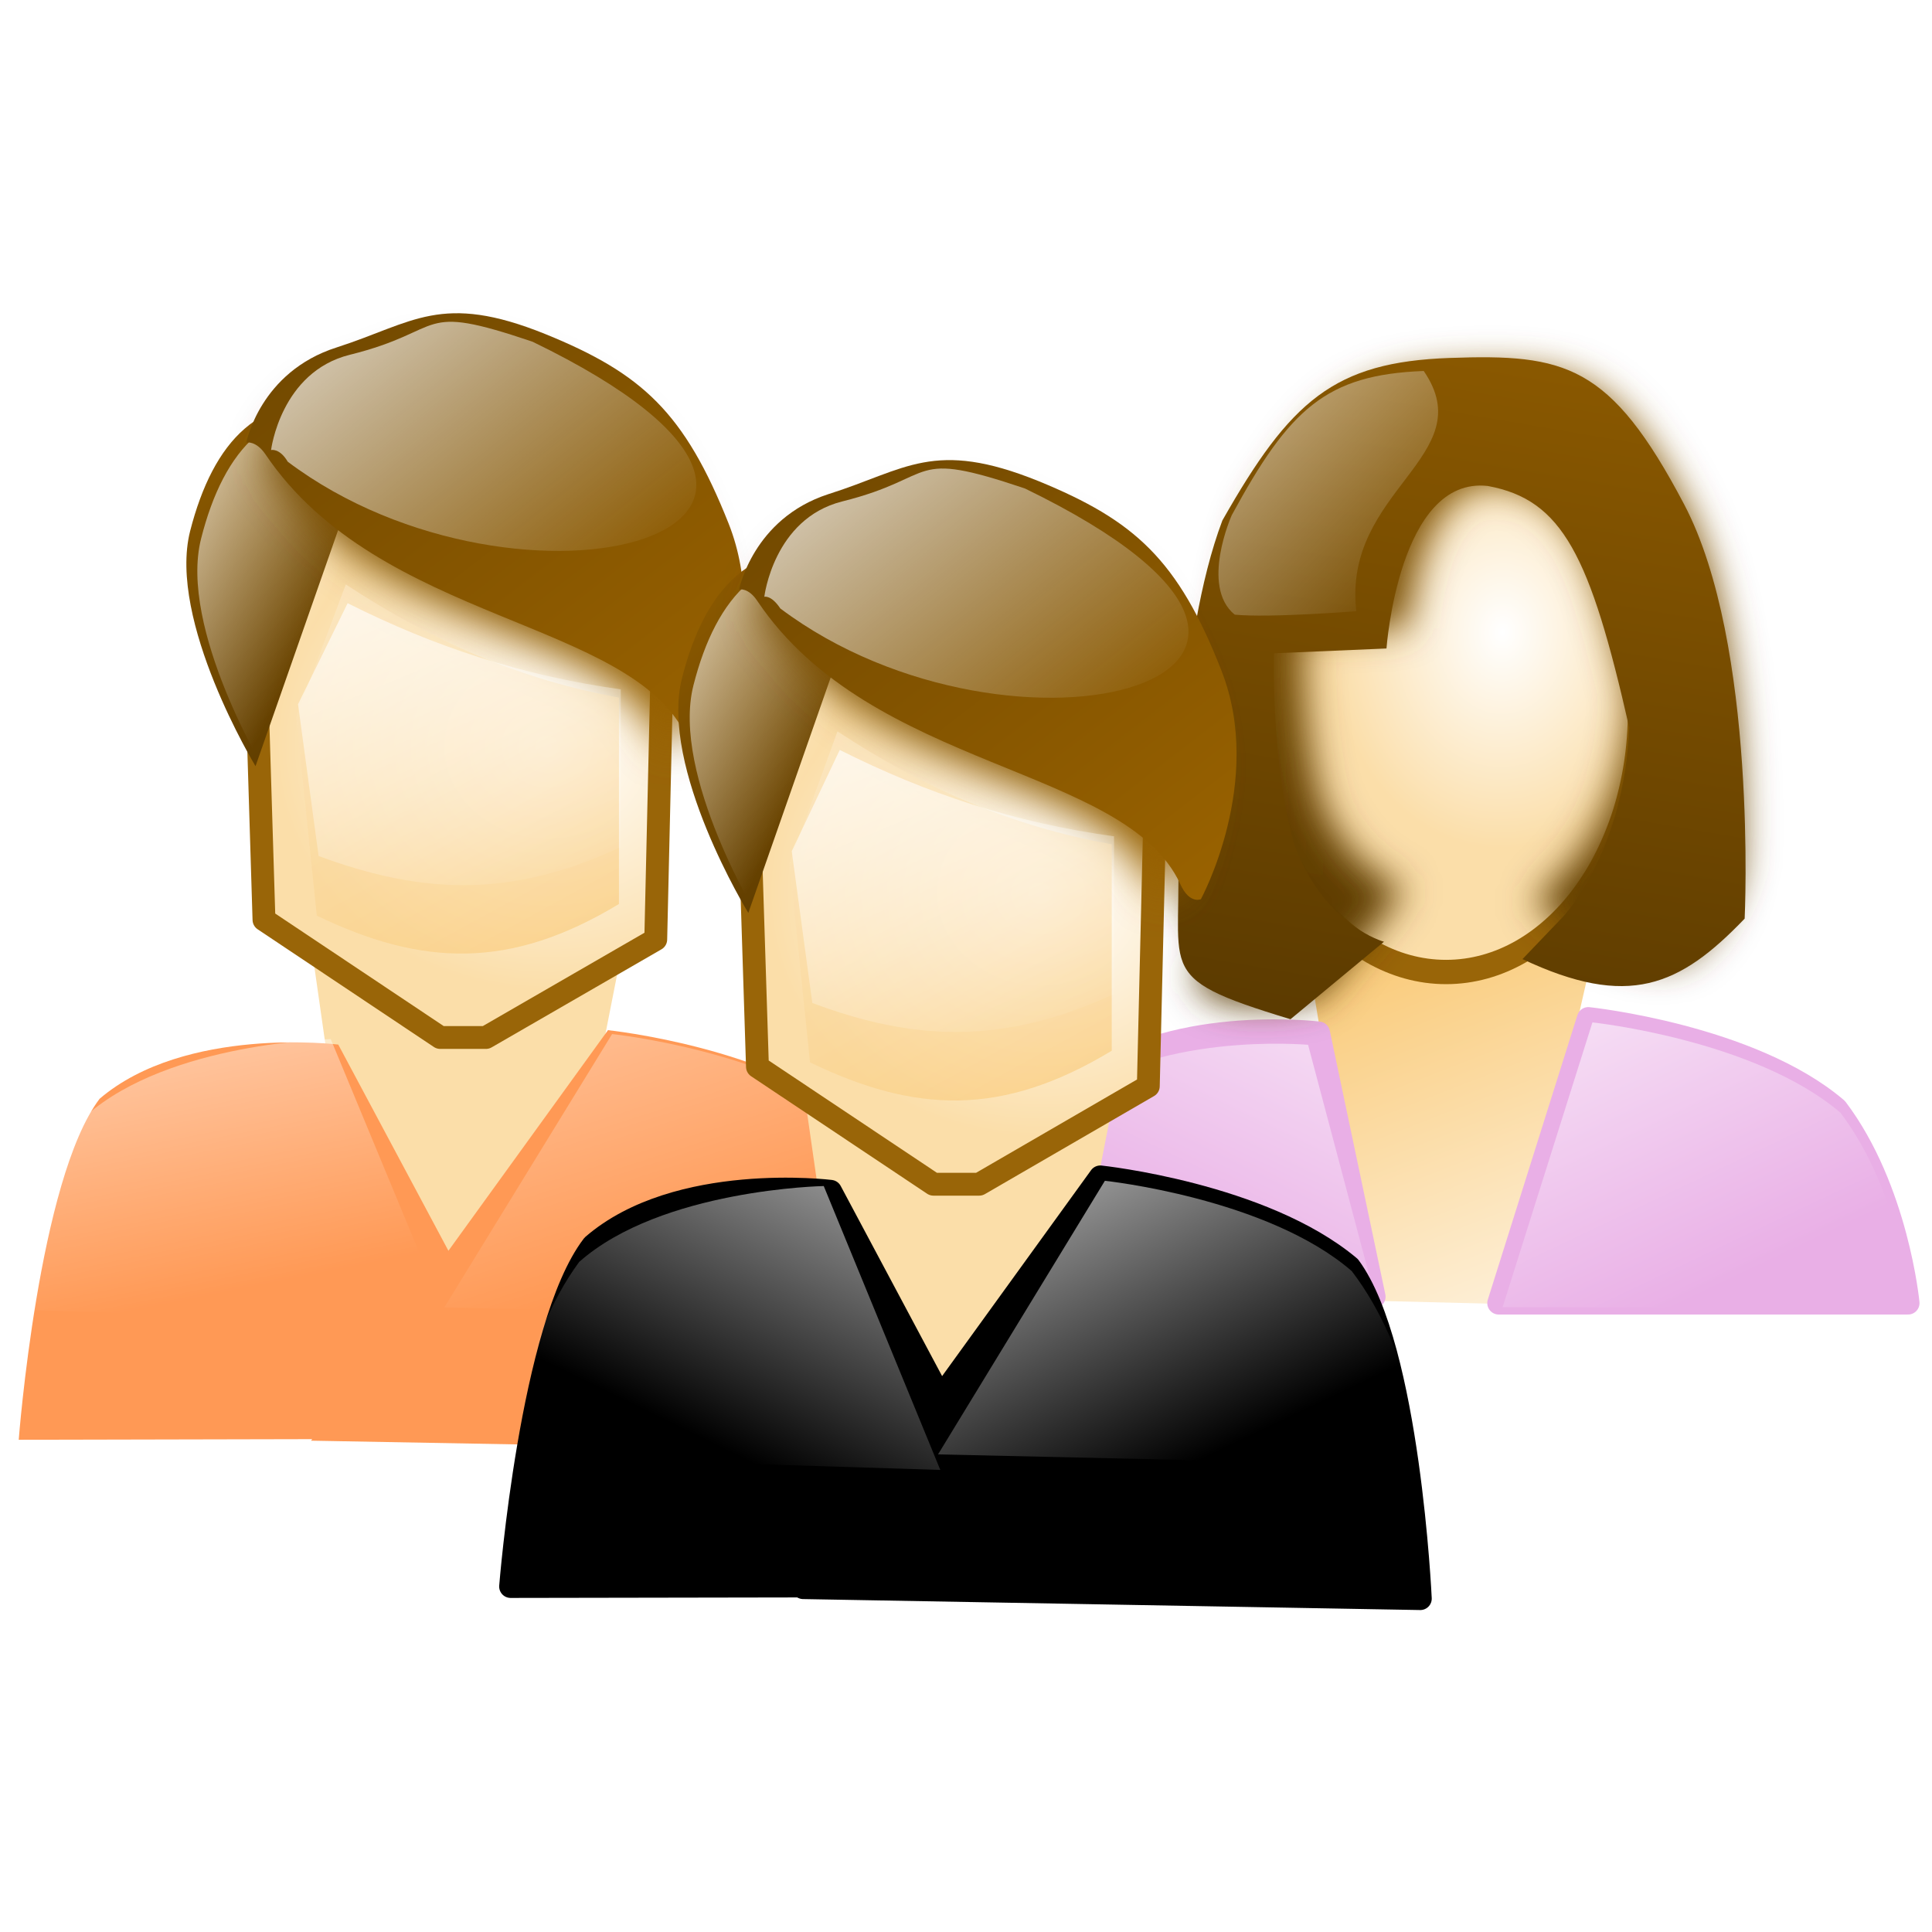
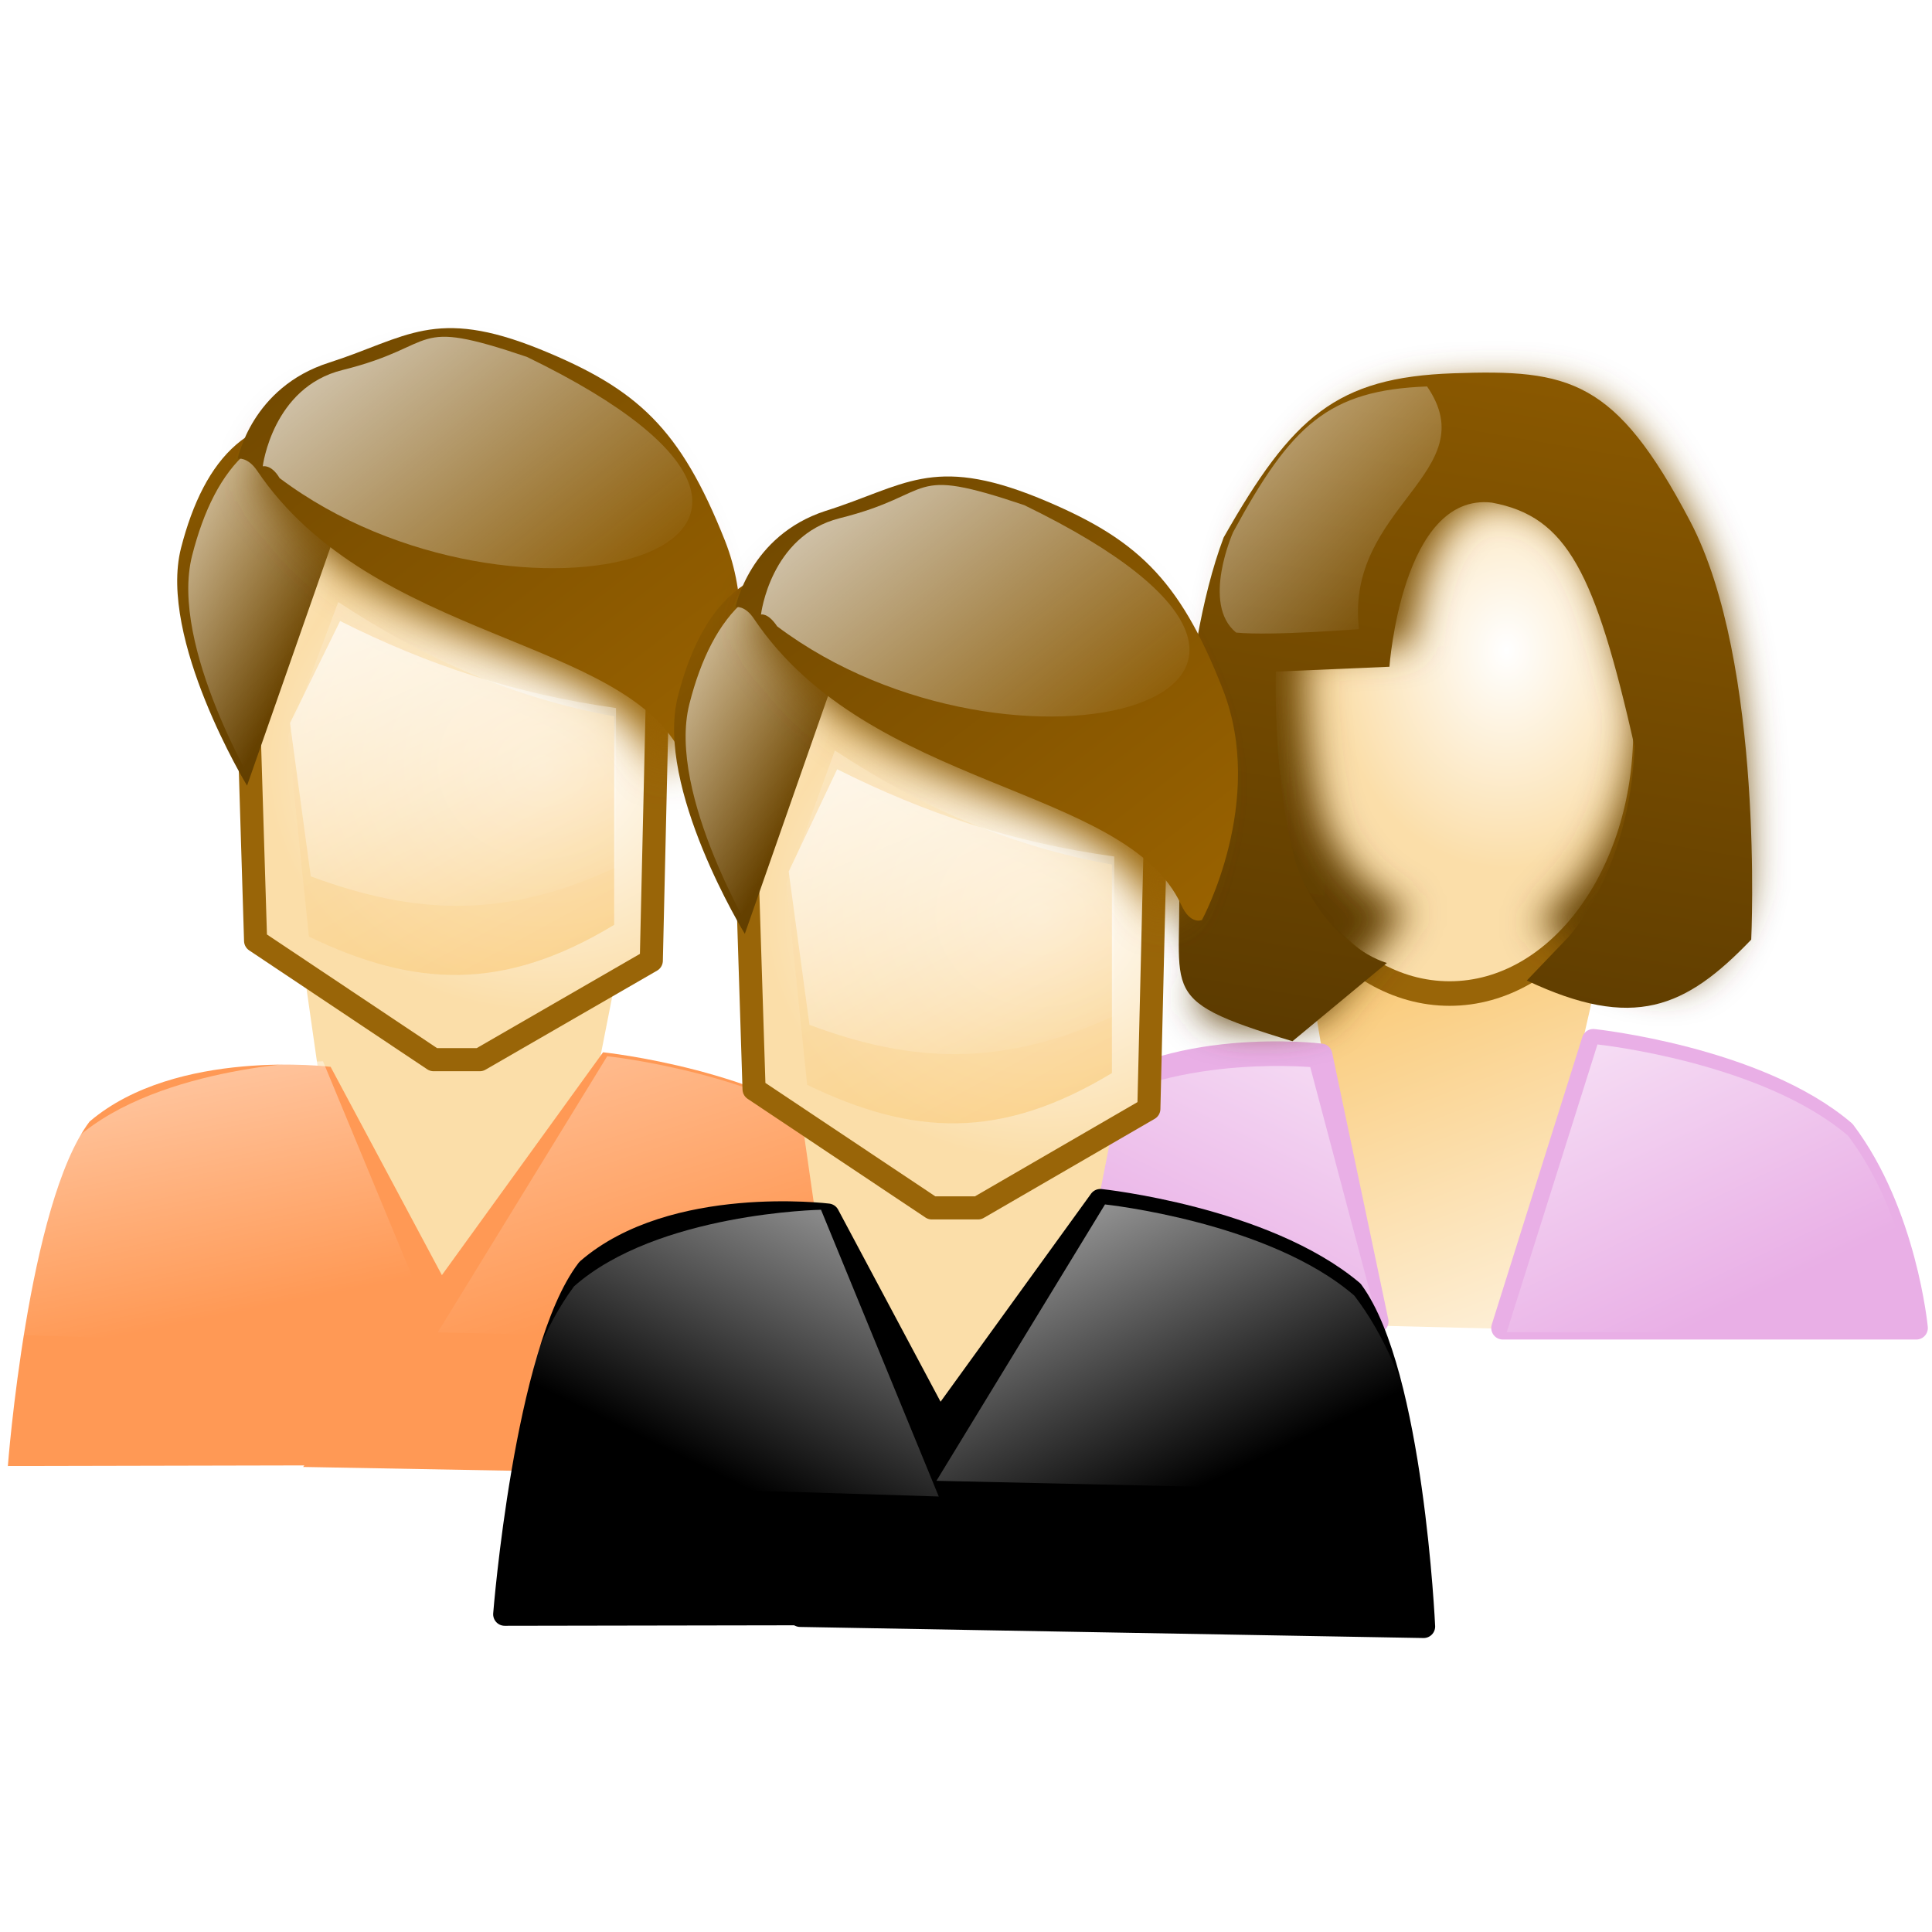
- <svg xmlns="http://www.w3.org/2000/svg" xmlns:xlink="http://www.w3.org/1999/xlink" id="svg3587" viewBox="0 0 50 50" version="1.0" width="50" height="50">
+ <svg xmlns="http://www.w3.org/2000/svg" xmlns:xlink="http://www.w3.org/1999/xlink" id="svg3587" viewBox="0 0 33 33" version="1.0" width="33" height="33">
  <defs id="defs3589">
    <linearGradient id="linearGradient51509" y2="510.61" xlink:href="#linearGradient8026" gradientUnits="userSpaceOnUse" x2="1065.7" gradientTransform="translate(185.27,-5.9836)" y1="490.22" x1="1056" />
    <linearGradient id="linearGradient51507" y2="510.61" xlink:href="#linearGradient8026" gradientUnits="userSpaceOnUse" x2="1065.7" gradientTransform="matrix(-0.97276,0,0,1,2265.2,-6.3748)" y1="490.22" x1="1056" />
    <linearGradient id="linearGradient51505" y2="621.39" xlink:href="#linearGradient8026" gradientUnits="userSpaceOnUse" x2="1484.6" gradientTransform="matrix(1.141,0,0,0.8206,-449.58,-22.834)" y1="597.62" x1="1470.8" />
    <linearGradient id="linearGradient51503" y2="621.39" xlink:href="#linearGradient44867" gradientUnits="userSpaceOnUse" x2="1484.6" gradientTransform="matrix(1.141,0,0,1.0739,-449.66,-176.98)" y1="597.62" x1="1470.8" />
    <linearGradient id="linearGradient51501" y2="719.45" xlink:href="#linearGradient8026" gradientUnits="userSpaceOnUse" x2="1142.8" gradientTransform="matrix(0.87331,0,0,1,243.89,-242.31)" y1="698.3" x1="1128" />
    <linearGradient id="linearGradient51499" y2="688.86" xlink:href="#linearGradient21004" gradientUnits="userSpaceOnUse" x2="1126.7" gradientTransform="translate(99.614,-242.64)" y1="721.73" x1="1152.1" />
    <linearGradient id="linearGradient51497" y2="688.86" xlink:href="#linearGradient21004" gradientUnits="userSpaceOnUse" x2="1126.7" gradientTransform="translate(310.34,-122.24)" y1="721.73" x1="1152.1" />
    <linearGradient id="linearGradient51495" y2="716.93" xlink:href="#linearGradient8026" gradientUnits="userSpaceOnUse" x2="1132" gradientTransform="translate(101.69,-243.42)" y1="711.39" x1="1121.2" />
    <linearGradient id="linearGradient51493" y2="722.4" xlink:href="#linearGradient21004" gradientUnits="userSpaceOnUse" x2="1135.9" gradientTransform="translate(101.21,-243.74)" y1="708.09" x1="1123.6" />
    <radialGradient id="radialGradient51491" xlink:href="#linearGradient47573" gradientUnits="userSpaceOnUse" cy="469.46" cx="975.19" gradientTransform="matrix(1.335,0.10019,-0.10581,1.1912,-9.1405,-176.66)" r="8.915" />
    <linearGradient id="linearGradient51489" y2="510.61" xlink:href="#linearGradient8026" gradientUnits="userSpaceOnUse" x2="1065.7" gradientTransform="translate(-216.22,-147.13)" y1="490.22" x1="1056" />
    <linearGradient id="linearGradient51487" y2="509.05" xlink:href="#linearGradient8026" gradientUnits="userSpaceOnUse" x2="1252.1" gradientTransform="matrix(0.84547,0,0,0.95213,-220.93,-153.23)" y1="491.17" x1="1235.8" />
    <linearGradient id="linearGradient51485" y2="529.53" xlink:href="#linearGradient21004" gradientUnits="userSpaceOnUse" x2="1248.9" gradientTransform="matrix(1,0,0,1.0736,-413.16,-214.61)" y1="491.17" x1="1255" />
    <linearGradient id="linearGradient51483" y2="510.61" xlink:href="#linearGradient8026" gradientUnits="userSpaceOnUse" x2="1065.7" gradientTransform="matrix(-0.97276,0,0,1,1863.7,-147.52)" y1="490.22" x1="1056" />
    <filter id="filter46104">
      <feGaussianBlur id="feGaussianBlur46106" stdDeviation="0.881" />
    </filter>
    <linearGradient id="linearGradient51481" y2="529.53" xlink:href="#linearGradient21004" gradientUnits="userSpaceOnUse" x2="1248.9" gradientTransform="matrix(1,0,0,1.0736,190.44,32.424)" y1="491.17" x1="1255" />
    <radialGradient id="radialGradient51479" gradientUnits="userSpaceOnUse" cy="522.46" cx="1260.9" gradientTransform="matrix(0.85119,0.020725,-0.029293,0.93912,202.94,5.192)" r="8.915">
      <stop id="stop26256" style="stop-color:#ffffff" offset="0" />
      <stop id="stop26258" style="stop-color:#fbdea9" offset="1" />
    </radialGradient>
    <linearGradient id="linearGradient51477" y2="522.13" gradientUnits="userSpaceOnUse" x2="1244.8" gradientTransform="matrix(1.001,0,0,0.97296,-414.4,-163.59)" y1="549.4" x1="1255.7">
      <stop id="stop26657" style="stop-color:#ffffff" offset="0" />
      <stop id="stop26659" style="stop-color:#f8bf5c" offset="1" />
    </linearGradient>
    <linearGradient id="linearGradient51475" y2="511.28" xlink:href="#linearGradient8026" gradientUnits="userSpaceOnUse" x2="1056.3" gradientTransform="translate(-78.168,57.282)" y1="480.59" x1="1046.5" />
    <linearGradient id="linearGradient51473" y2="510.61" xlink:href="#linearGradient8026" gradientUnits="userSpaceOnUse" x2="1065.7" gradientTransform="matrix(-0.97276,0,0,1,2001.8,56.891)" y1="486.05" x1="1070.5" />
    <linearGradient id="linearGradient51471" y2="621.39" xlink:href="#linearGradient8026" gradientUnits="userSpaceOnUse" x2="1484.6" gradientTransform="matrix(1.141,0,0,0.8206,-713.02,40.432)" y1="597.62" x1="1470.8" />
    <linearGradient id="linearGradient44867">
      <stop id="stop44869" style="stop-color:#ffffff" offset="0" />
      <stop id="stop44871" style="stop-color:#f8c367" offset="1" />
    </linearGradient>
    <linearGradient id="linearGradient51469" y2="621.39" xlink:href="#linearGradient44867" gradientUnits="userSpaceOnUse" x2="1484.6" gradientTransform="matrix(1.141,0,0,1.0739,-713.1,-113.72)" y1="597.62" x1="1470.8" />
    <linearGradient id="linearGradient51467" y2="719.45" xlink:href="#linearGradient8026" gradientUnits="userSpaceOnUse" x2="1142.8" gradientTransform="matrix(0.87331,0,0,1,-19.544,-179.05)" y1="698.3" x1="1128" />
    <linearGradient id="linearGradient51465" y2="688.86" xlink:href="#linearGradient21004" gradientUnits="userSpaceOnUse" x2="1126.7" gradientTransform="translate(-163.82,-179.37)" y1="721.73" x1="1152.1" />
    <filter id="filter45683" height="1.252" width="1.223" y="-0.126" x="-0.111">
      <feGaussianBlur id="feGaussianBlur45685" stdDeviation="1.01" />
    </filter>
    <linearGradient id="linearGradient8026">
      <stop id="stop8028" style="stop-color:#ffffff" offset="0" />
      <stop id="stop8030" style="stop-color:#ffffff;stop-opacity:0" offset="1" />
    </linearGradient>
    <linearGradient id="linearGradient51461" y2="716.93" xlink:href="#linearGradient8026" gradientUnits="userSpaceOnUse" x2="1132" gradientTransform="translate(-161.75,-180.15)" y1="711.39" x1="1121.2" />
    <linearGradient id="linearGradient21004">
      <stop id="stop21006" style="stop-color:#996200" offset="0" />
      <stop id="stop21008" style="stop-color:#593900" offset="1" />
    </linearGradient>
    <linearGradient id="linearGradient51459" y2="722.4" xlink:href="#linearGradient21004" gradientUnits="userSpaceOnUse" x2="1135.9" gradientTransform="translate(-162.22,-180.48)" y1="708.09" x1="1123.6" />
    <linearGradient id="linearGradient47573">
      <stop id="stop47575" style="stop-color:#ffffff" offset="0" />
      <stop id="stop47577" style="stop-color:#fbdea9" offset="1" />
    </linearGradient>
    <radialGradient id="radialGradient51457" xlink:href="#linearGradient47573" gradientUnits="userSpaceOnUse" cy="469.46" cx="975.19" gradientTransform="matrix(1.335,0.10019,-0.10581,1.1912,-272.58,-113.39)" r="8.915" />
    <linearGradient xlink:href="#linearGradient21004" id="linearGradient916" gradientUnits="userSpaceOnUse" gradientTransform="translate(310.34,-122.24)" x1="1152.1" y1="721.73" x2="1126.7" y2="688.86" />
  </defs>
  <g id="layer1">
-     <g id="g51794" transform="matrix(0.5915348,0,0,0.5915348,-442.853,-182.5475)">
+     <g id="g51794" transform="matrix(0.3943585,0,0,0.3943585,-295.4257,-121.4988)">
      <g id="g50623" transform="translate(-207.03,-202.27)">
        <path id="path49679" style="fill:#fbdea9;fill-rule:evenodd" d="m 969.16,551.25 14.03,-0.33 -4.21,21.37 -6.84,-0.16 z" />
        <path id="path49681" style="fill:url(#radialGradient51457);fill-rule:evenodd;stroke:#996508;stroke-width:1px;stroke-linecap:round;stroke-linejoin:round" d="m 967.23,551.11 7.71,5.15 h 2 l 7.43,-4.29 0.29,-12.57 c 0,0 -0.69,-8.5 -9.72,-8.58 -7.02,-0.06 -8,10.86 -8,10.86 z" />
        <path id="path49683" style="fill:url(#linearGradient51459);fill-rule:evenodd" d="m 966.86,544.39 c 0,0 -3.86,-6.36 -2.86,-10.29 1.01,-3.93 3.08,-6.21 6.86,-5.43 2.89,0.6 4.86,4 4.86,4 l -4.86,0.29 z" />
        <path id="path49685" style="fill:url(#linearGradient51461);fill-rule:evenodd" d="m 967.34,544.72 c 0,0 -3.86,-6.36 -2.86,-10.29 1,-3.93 3.07,-6.22 6.86,-5.43 2.89,0.6 4.86,4 4.86,4 l -4.86,0.29 z" />
        <path id="path49687" style="fill:url(#linearGradient916);fill-rule:evenodd;filter:url(#filter45683)" transform="matrix(0.88342,0,0,0.88454,-305.25,11.975)" d="m 1440.6,587.36 c 0,0 0.4,-0.1 0.9,0.51 5,7.43 16,7.19 18.4,12.38 0.4,0.89 1,0.66 1,0.66 0,0 2.7,-5.15 0.8,-10 -1.9,-4.86 -3.8,-6.57 -8,-8.29 -4.6,-1.86 -5.8,-0.5 -9.1,0.57 -3.4,1.07 -4,4.17 -4,4.17 z" />
        <path id="path49689" style="fill:url(#linearGradient51465);fill-rule:evenodd" d="m 966.46,530.23 c 0,0 0.42,-0.09 0.83,0.51 5.01,7.43 16.04,7.2 18.44,12.38 0.41,0.9 0.97,0.66 0.97,0.66 0,0 2.78,-5.14 0.86,-10 -1.93,-4.86 -3.78,-6.57 -8.01,-8.29 -4.57,-1.85 -5.78,-0.5 -9.14,0.58 -3.36,1.07 -3.95,4.16 -3.95,4.16 z" />
        <path id="path49691" style="fill:url(#linearGradient51467);fill-rule:evenodd" d="m 967.54,530.56 c 0,0 0.37,-0.1 0.73,0.51 10.18,7.66 27.84,3.05 10.71,-5.25 -5.17,-1.75 -3.67,-0.5 -7.99,0.57 -3.03,0.75 -3.45,4.17 -3.45,4.17 z" />
        <path id="path49693" style="opacity:0.549;fill:url(#linearGradient51469);fill-rule:evenodd" d="m 970.81,536.44 c 3.8,2.5 7.61,4.15 11.95,4.95 v 9.03 c -4.77,2.89 -8.63,2.72 -13.22,0.51 l -0.9,-8.69 z" />
        <path id="path49695" style="fill:url(#linearGradient51471);fill-rule:evenodd" d="m 970.89,537.26 c 3.8,1.91 7.6,3.16 11.95,3.77 v 6.9 c -4.77,2.22 -8.63,2.09 -13.22,0.39 l -0.9,-6.64 z" />
        <path id="path49697" style="fill:#ff9955;fill-rule:evenodd" d="m 982.28,555.94 -12.99,17.96 26.98,0.49 c 0,0 -0.46,-10.98 -3.13,-14.51 -3.75,-3.2 -10.86,-3.94 -10.86,-3.94 z" />
        <path id="path49699" style="fill:#ff9955;fill-rule:evenodd" d="m 970.48,556.57 9.21,17.24 -23.19,0.05 c 0,0 0.87,-11.4 3.54,-14.92 3.75,-3.2 10.44,-2.37 10.44,-2.37 z" />
        <path id="path49701" style="fill:url(#linearGradient51473);fill-rule:evenodd" d="m 970.15,556.33 5.15,12.42 -18.88,-0.58 c 0,0 0.45,-4.98 3.05,-8.51 3.64,-3.2 10.68,-3.33 10.68,-3.33 z" />
        <path id="path49703" style="fill:url(#linearGradient51475);fill-rule:evenodd" d="m 982.46,556.11 -7.34,11.96 21.32,0.49 c 0,0 -0.46,-4.98 -3.13,-8.51 -3.74,-3.19 -10.85,-3.94 -10.85,-3.94 z" />
      </g>
      <g id="g51392" transform="translate(-26.09,1.6409)">
        <path id="path48928" style="fill:url(#linearGradient51477);fill-rule:evenodd" d="m 831.65,346.97 13.24,-0.32 -3.97,17.37 -6.45,-0.16 z" />
        <path id="path48930" style="fill:#e9afe6;fill-rule:evenodd;stroke:#e9afe6;stroke-width:1px;stroke-linecap:round;stroke-linejoin:round" d="m 844.23,351.52 -3.92,12.45 h 17.91 c 0,0 -0.47,-4.98 -3.13,-8.5 -3.75,-3.2 -10.86,-3.95 -10.86,-3.95 z" />
        <path id="path48932" style="fill:#e9afe6;fill-rule:evenodd;stroke:#e9afe6;stroke-width:1px;stroke-linecap:round;stroke-linejoin:round" d="m 832.43,352.15 2.43,11.54 -16.42,-0.25 c 0,0 0.88,-5.39 3.55,-8.92 3.74,-3.19 10.44,-2.37 10.44,-2.37 z" />
        <ellipse id="path48934" style="fill:url(#radialGradient51479);fill-rule:evenodd;stroke:#996508;stroke-width:0.942px;stroke-linecap:round;stroke-linejoin:round" transform="matrix(0.99761,0,0,1.1291,-417.42,-254.75)" cx="1258.434" cy="525.048" rx="8.444" ry="10.099" />
        <path id="path48936" style="fill:url(#linearGradient51481);fill-rule:evenodd;filter:url(#filter46104)" transform="matrix(0.92282,0,0,0.88858,-491.63,-183.07)" d="m 1439,582.37 c 0,0 0.5,-7.55 4.4,-7.11 3.3,0.6 4.5,3.03 6.2,10.57 -0.2,5.46 -2.9,8.27 -2.9,8.27 l -1.7,1.86 c 2.1,1.63 4.5,3.17 6.7,2.85 1.4,-0.57 2.5,-2.33 3,-4.62 0,0 0.6,-12 -2.7,-18.13 -3.2,-6.14 -5.2,-6.58 -10.2,-6.4 -5.1,0.17 -7,1.86 -10,7.11 -2,5.24 -2,13.86 -2,13.86 l -0.3,2.13 -1,2.85 1.3,2.49 c -2.7,3.23 2.6,3.06 5,2.49 l 4.1,-5.39 c 0,0 -2.5,-0.66 -3.9,-4.12 -1.1,-3.56 -0.9,-8.5 -0.9,-8.5 z" />
        <path id="path48938" style="fill:url(#linearGradient51483);fill-rule:evenodd" d="m 831.97,352.67 2.94,11.08 h -16.54 c 0,0 0.45,-4.98 3.05,-8.5 3.64,-3.2 10.55,-2.58 10.55,-2.58 z" />
        <path id="path48940" style="fill:url(#linearGradient51485);fill-rule:evenodd" d="m 835.4,335.33 c 0,0 0.54,-7.55 4.43,-7.11 3.27,0.6 4.48,3.03 6.19,10.57 -0.22,5.46 -2.89,8.27 -2.89,8.27 l -1.78,1.86 c 4.63,2.18 6.87,1.2 9.72,-1.77 0,0 0.58,-12 -2.65,-18.13 -3.23,-6.14 -5.21,-6.58 -10.26,-6.4 -5.05,0.18 -6.96,1.86 -9.94,7.11 -1.98,5.24 -1.98,13.86 -1.98,13.86 0.36,5.89 -1.35,6.05 4.96,7.96 l 4.09,-3.39 c 0,0 -2.52,-0.66 -3.88,-4.12 -1.08,-3.56 -0.93,-8.5 -0.93,-8.5 z" />
        <path id="path48942" style="fill:url(#linearGradient51487);fill-rule:evenodd" d="m 834.08,333.7 c -0.61,-5.31 5.51,-6.78 2.95,-10.51 -4.27,0.16 -5.88,1.66 -8.4,6.31 0,0 -1.39,3.11 0.13,4.35 1.52,0.15 5.32,-0.15 5.32,-0.15 z" />
        <path id="path48944" style="fill:url(#linearGradient51489);fill-rule:evenodd" d="m 844.41,351.69 -3.93,12.46 h 17.91 c 0,0 -0.46,-4.99 -3.13,-8.51 -3.75,-3.2 -10.85,-3.95 -10.85,-3.95 z" />
      </g>
      <g id="g49725" transform="translate(-448.91,-132.58)">
        <path id="path49470" style="fill:#fbdea9;fill-rule:evenodd" d="m 1232.6,487.98 14,-0.32 -4.2,21.37 -6.8,-0.16 z" />
        <path id="path49472" style="fill:url(#radialGradient51491);fill-rule:evenodd;stroke:#996508;stroke-width:1px;stroke-linecap:round;stroke-linejoin:round" d="m 1230.7,487.85 7.7,5.14 h 2 l 7.4,-4.29 0.3,-12.57 c 0,0 -0.7,-8.5 -9.7,-8.57 -7,-0.07 -8,10.86 -8,10.86 z" />
        <path id="path49474" style="fill:url(#linearGradient51493);fill-rule:evenodd" d="m 1230.3,481.12 c 0,0 -3.9,-6.35 -2.9,-10.28 1,-3.93 3.1,-6.22 6.9,-5.43 2.9,0.6 4.9,4 4.9,4 l -4.9,0.28 z" />
        <path id="path49476" style="fill:url(#linearGradient51495);fill-rule:evenodd" d="m 1230.8,481.45 c 0,0 -3.9,-6.36 -2.9,-10.29 1,-3.93 3.1,-6.21 6.9,-5.43 2.9,0.6 4.8,4.01 4.8,4.01 l -4.8,0.28 z" />
        <path id="path49478" style="fill:url(#linearGradient51497);fill-rule:evenodd;filter:url(#filter45683)" transform="matrix(0.88342,0,0,0.88454,-41.816,-51.29)" d="m 1440.6,587.36 c 0,0 0.4,-0.1 0.9,0.51 5,7.43 16,7.19 18.4,12.38 0.4,0.89 1,0.66 1,0.66 0,0 2.7,-5.15 0.8,-10 -1.9,-4.86 -3.8,-6.57 -8,-8.29 -4.6,-1.86 -5.8,-0.5 -9.1,0.57 -3.4,1.07 -4,4.17 -4,4.17 z" />
        <path id="path49480" style="fill:url(#linearGradient51499);fill-rule:evenodd" d="m 1229.9,466.97 c 0,0 0.4,-0.1 0.8,0.51 5,7.43 16.1,7.19 18.5,12.38 0.4,0.89 0.9,0.66 0.9,0.66 0,0 2.8,-5.15 0.9,-10 -1.9,-4.86 -3.8,-6.57 -8,-8.29 -4.6,-1.86 -5.8,-0.5 -9.2,0.57 -3.3,1.07 -3.9,4.17 -3.9,4.17 z" />
        <path id="path49482" style="fill:url(#linearGradient51501);fill-rule:evenodd" d="m 1231,467.29 c 0,0 0.3,-0.09 0.7,0.51 10.2,7.67 27.8,3.05 10.7,-5.25 -5.2,-1.75 -3.7,-0.5 -8,0.57 -3,0.76 -3.4,4.17 -3.4,4.17 z" />
        <path id="path49484" style="opacity:0.549;fill:url(#linearGradient51503);fill-rule:evenodd" d="m 1234.2,473.18 c 3.8,2.5 7.6,4.14 12,4.94 v 9.03 c -4.8,2.9 -8.6,2.73 -13.2,0.51 l -0.9,-8.69 z" />
        <path id="path49486" style="fill:url(#linearGradient51505);fill-rule:evenodd" d="m 1234.3,473.99 c 3.8,1.91 7.6,3.17 12,3.78 v 6.9 c -4.8,2.21 -8.7,2.08 -13.2,0.39 l -0.9,-6.64 z" />
        <path id="path49488" style="fill:#000000;fill-rule:evenodd;stroke:#000000;stroke-width:1px;stroke-linecap:round;stroke-linejoin:round" d="m 1245.7,492.67 -13,17.97 27,0.48 c 0,0 -0.5,-10.98 -3.1,-14.51 -3.8,-3.19 -10.9,-3.94 -10.9,-3.94 z" />
        <path id="path49490" style="fill:#000000;fill-rule:evenodd;stroke:#000000;stroke-width:1px;stroke-linecap:round;stroke-linejoin:round" d="m 1233.9,493.3 9.2,17.25 -23.2,0.04 c 0,0 0.9,-11.39 3.6,-14.92 3.7,-3.2 10.4,-2.37 10.4,-2.37 z" />
        <path id="path49492" style="fill:url(#linearGradient51507);fill-rule:evenodd" d="m 1233.6,493.07 5.1,12.42 -18.8,-0.59 c 0,0 0.4,-4.98 3,-8.51 3.6,-3.19 10.7,-3.32 10.7,-3.32 z" />
        <path id="path49494" style="fill:url(#linearGradient51509);fill-rule:evenodd" d="m 1245.9,492.84 -7.3,11.97 21.3,0.48 c 0,0 -0.5,-4.98 -3.2,-8.5 -3.7,-3.2 -10.8,-3.95 -10.8,-3.95 z" />
      </g>
    </g>
  </g>
</svg>
